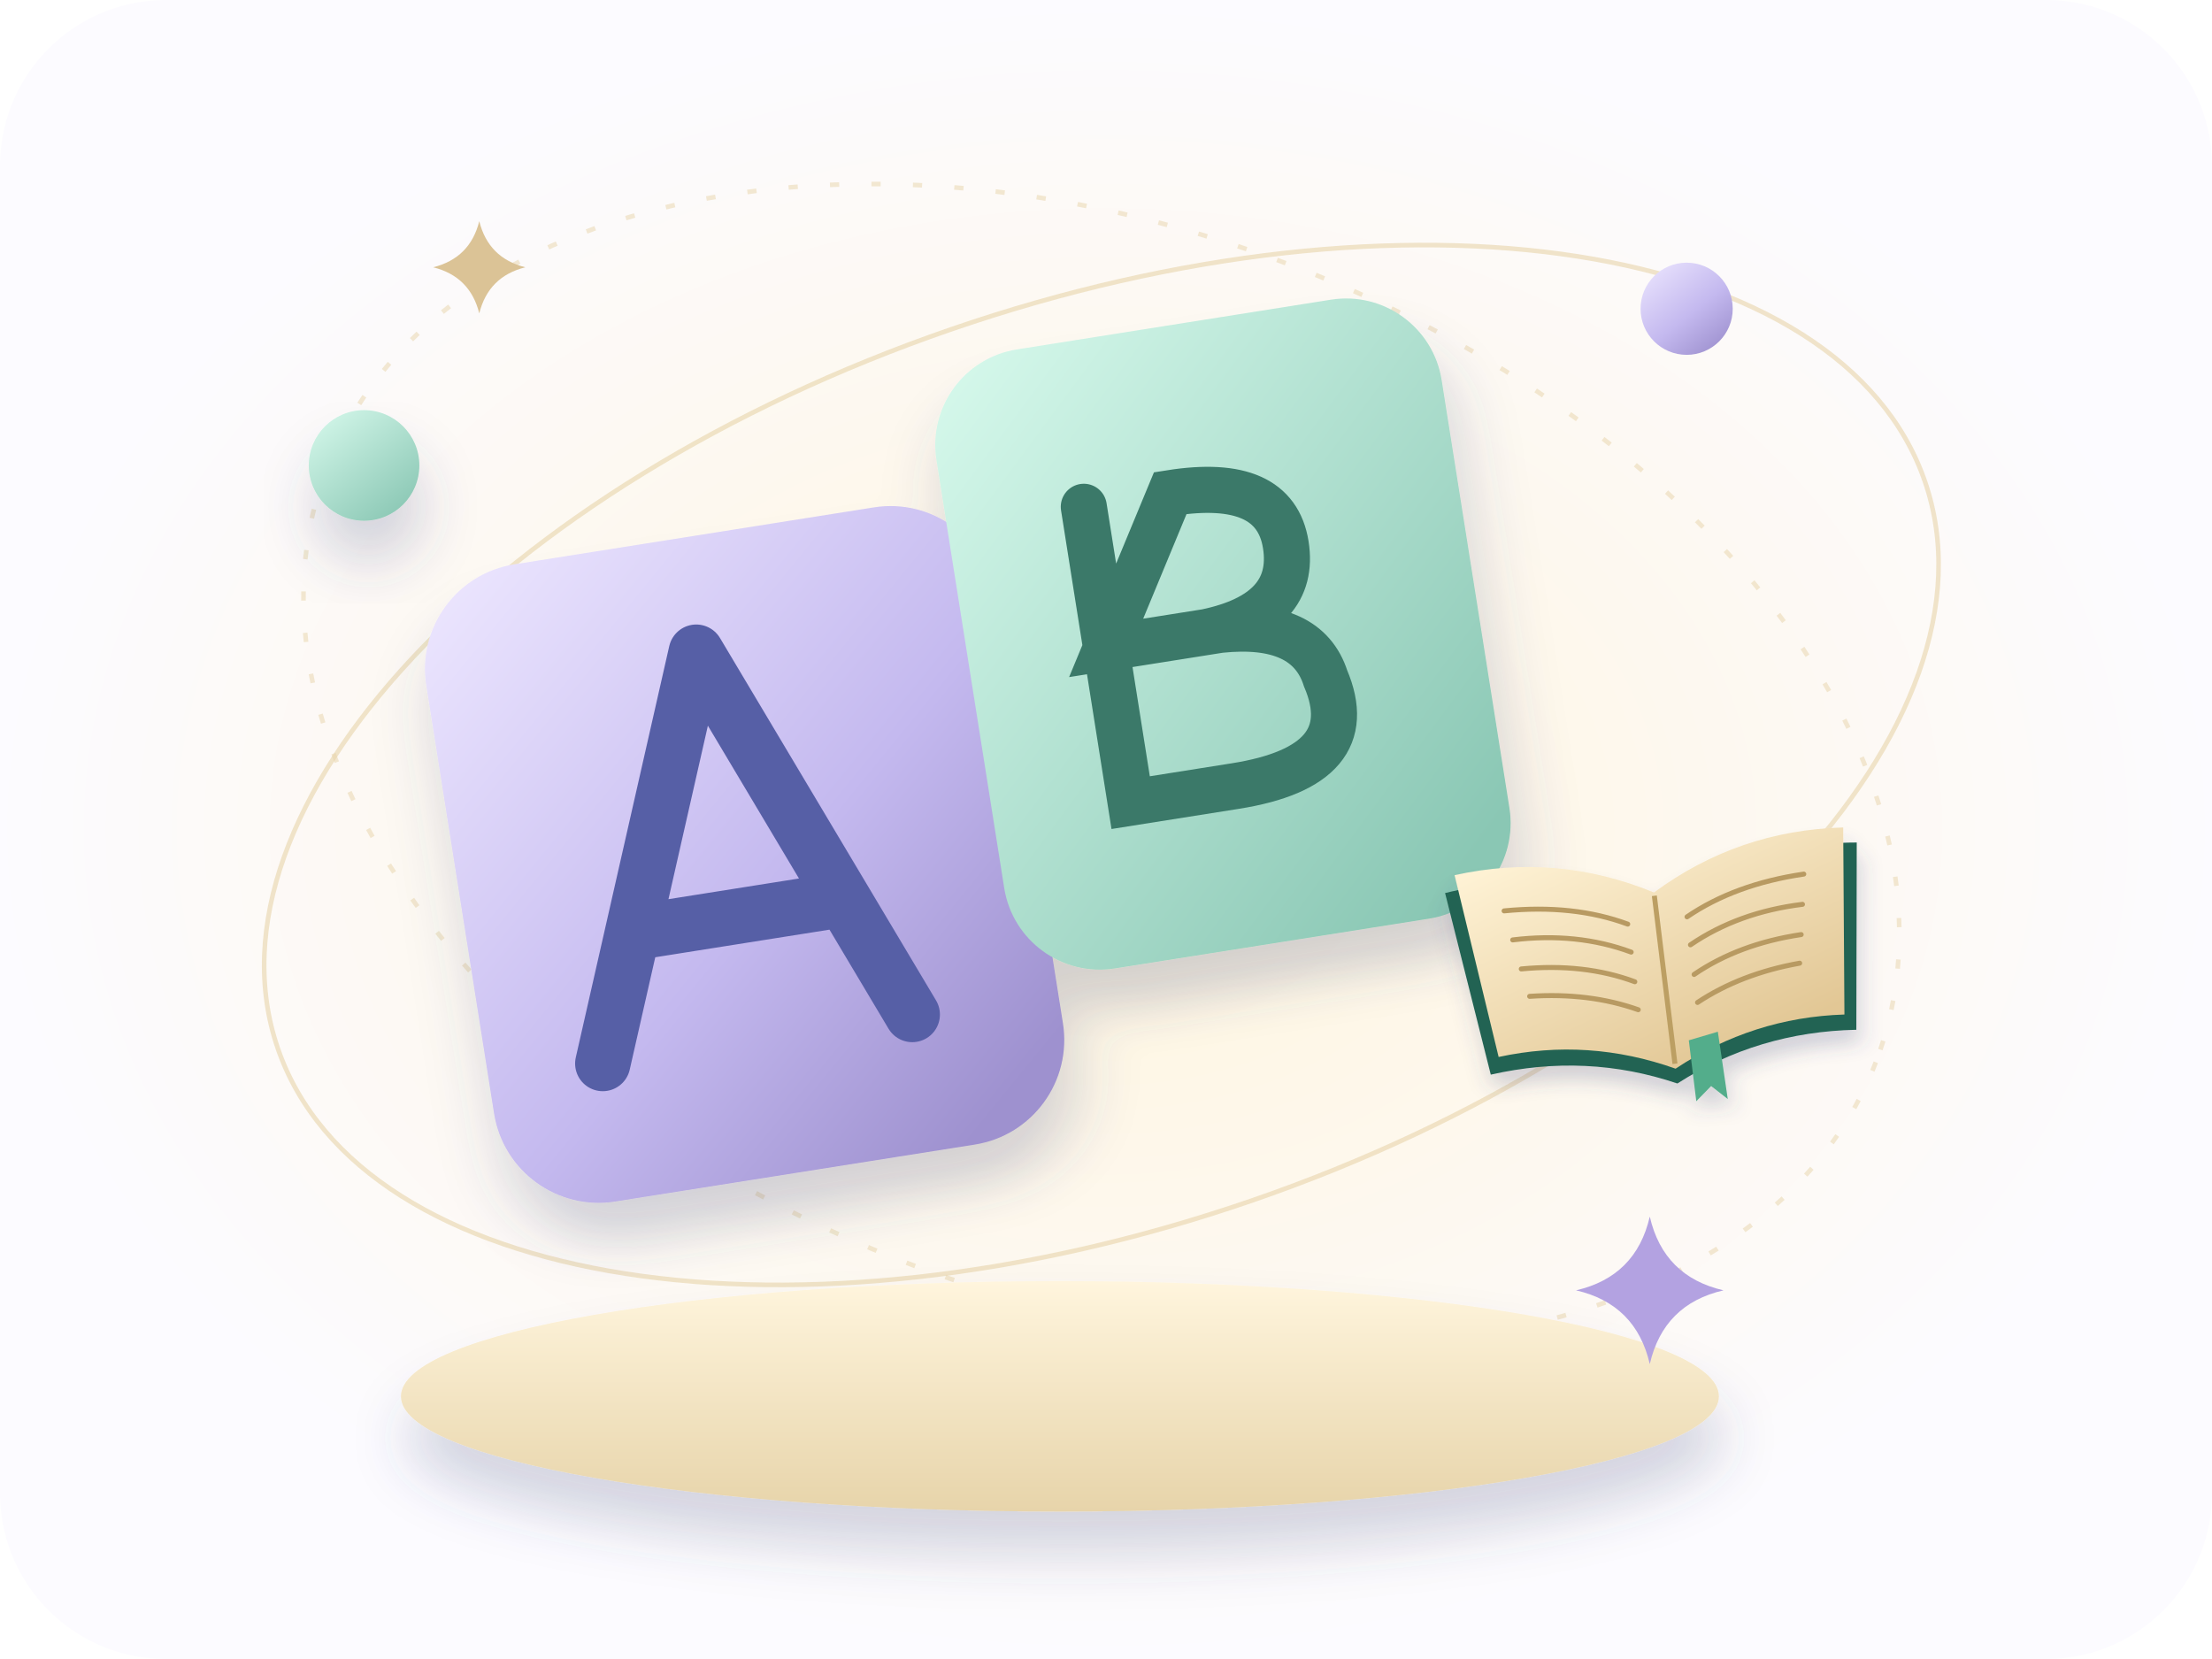
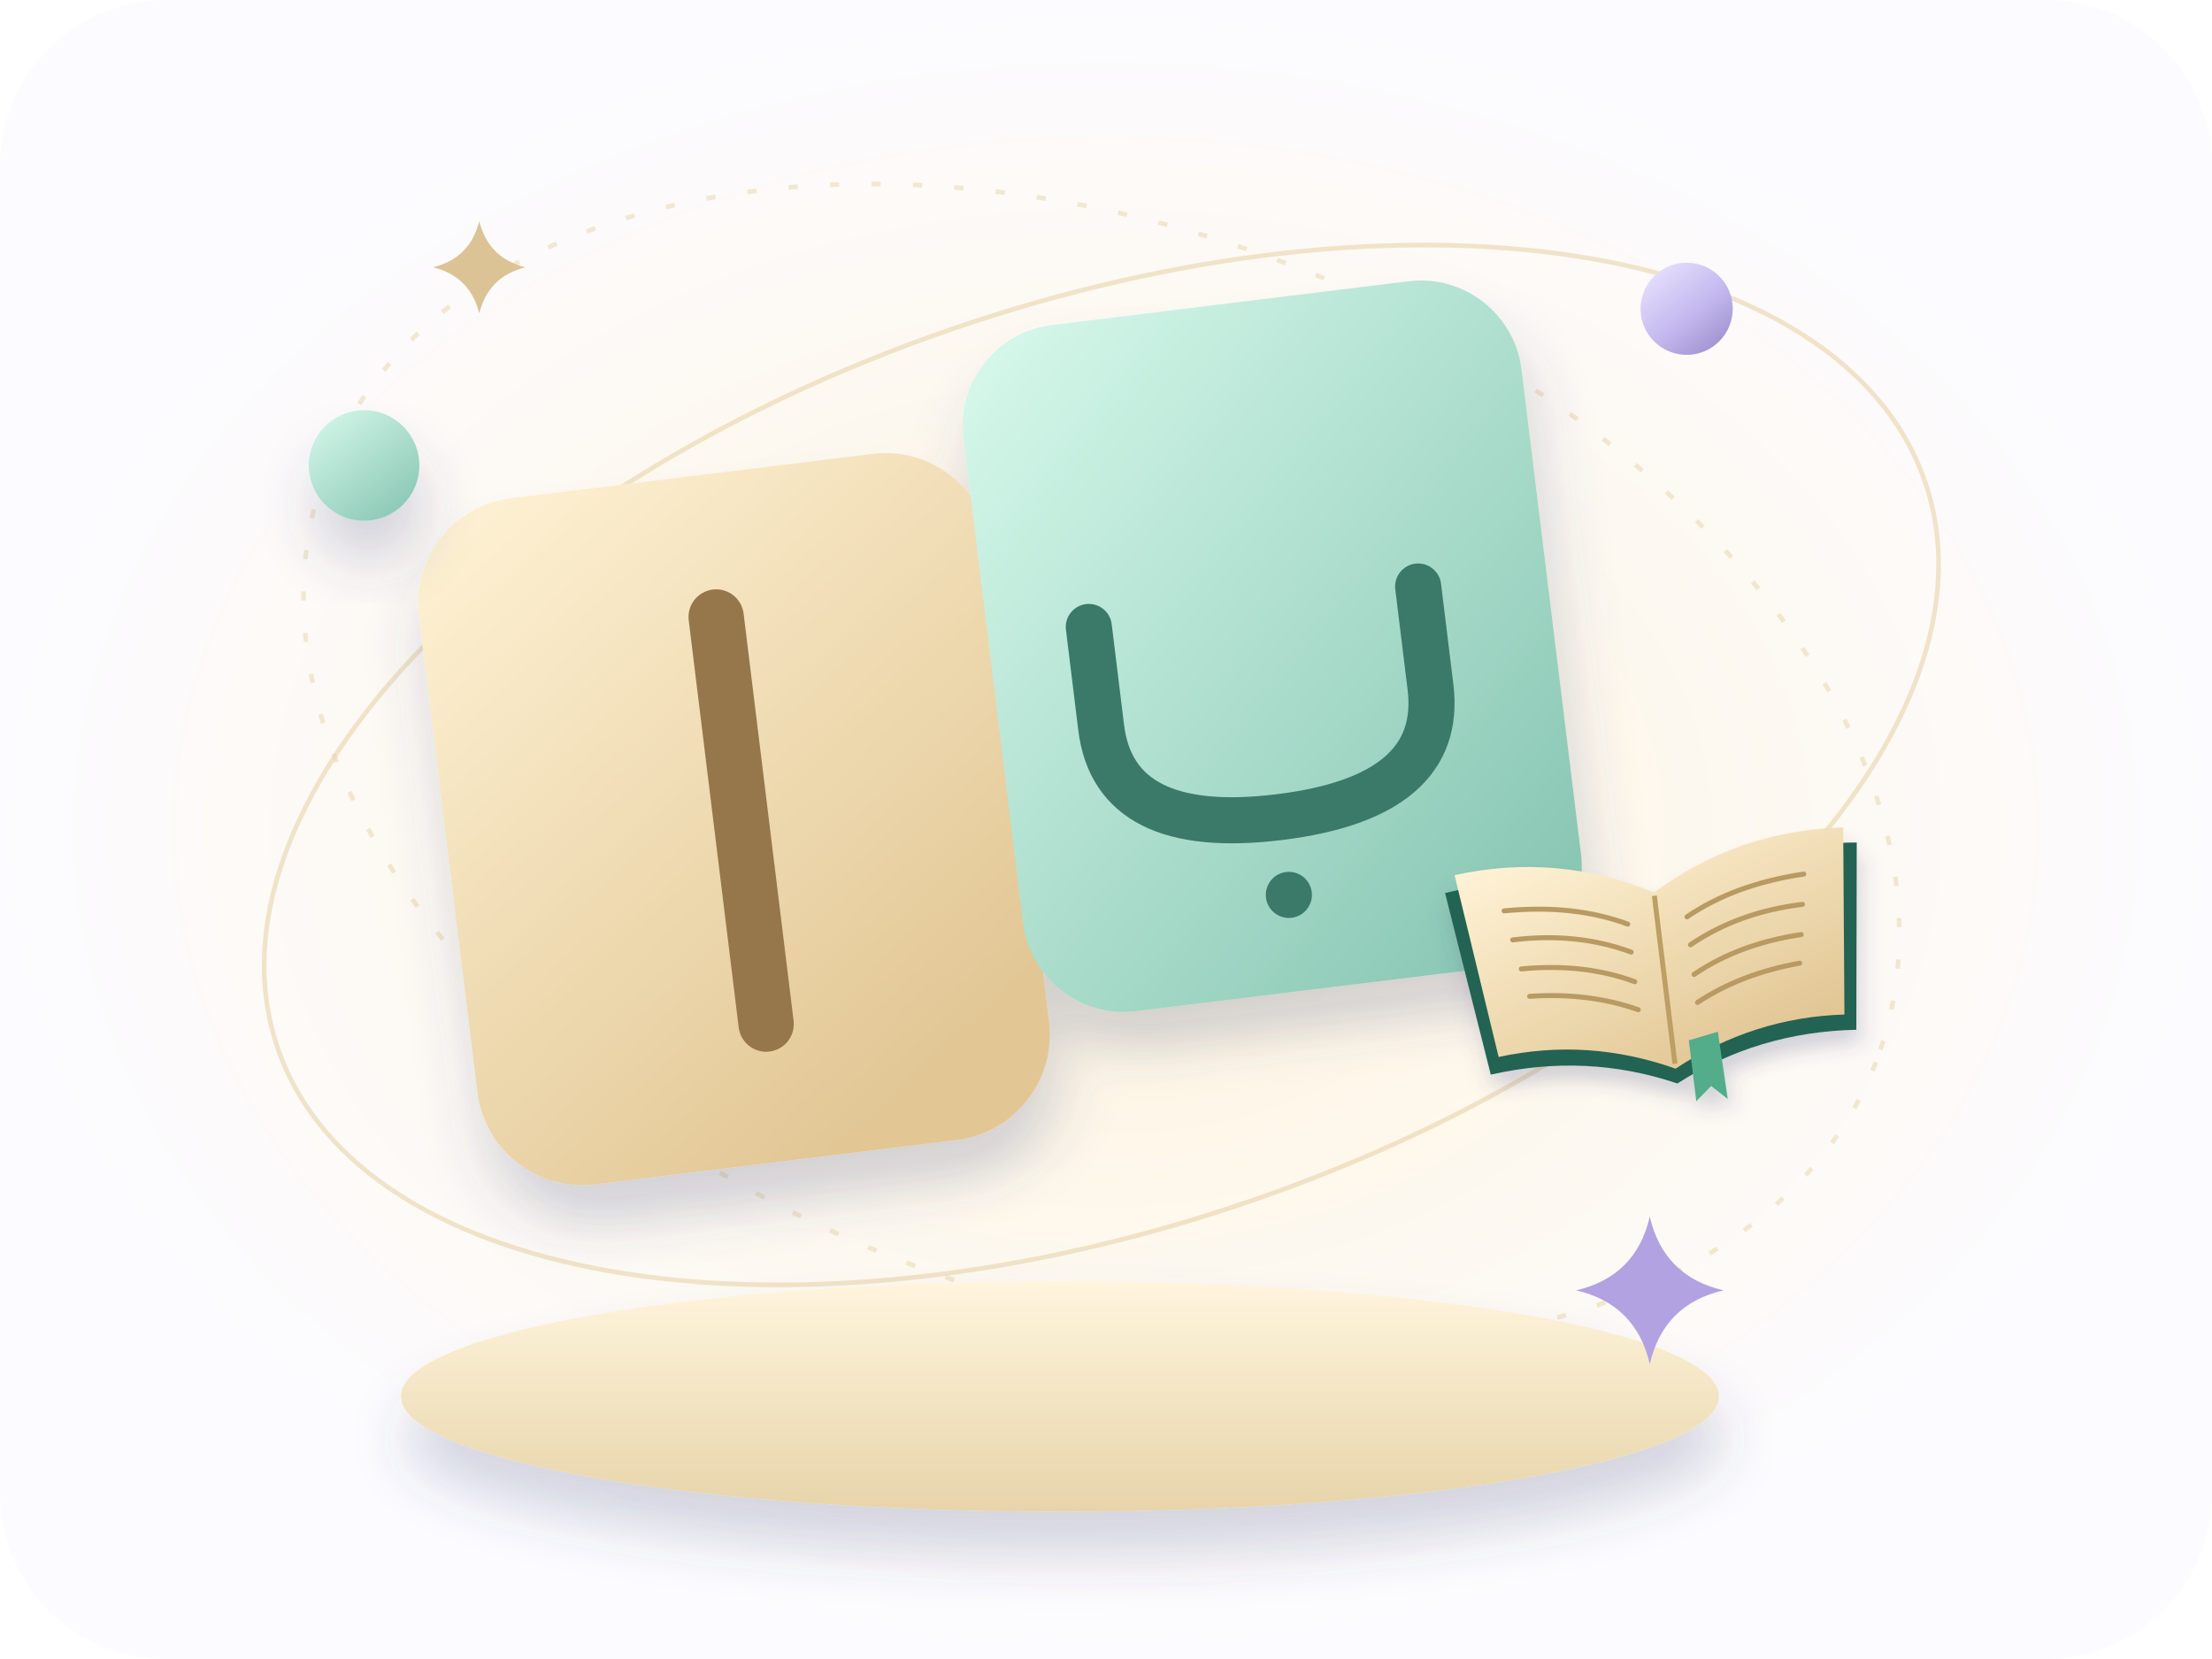
- <svg xmlns="http://www.w3.org/2000/svg" viewBox="0 0 480 360" role="img" aria-label="Beginner reading foundations and study book">
+ <svg xmlns="http://www.w3.org/2000/svg" viewBox="0 0 480 360" role="img" aria-label="Arabic letter foundations and study book">
  <defs>
    <linearGradient id="blue" x2=".8" y2="1">
      <stop stop-color="#9ab7ff" />
      <stop offset=".5" stop-color="#637fe2" />
      <stop offset="1" stop-color="#3f56b7" />
    </linearGradient>
    <linearGradient id="lavender" x2=".8" y2="1">
      <stop stop-color="#eee8ff" />
      <stop offset=".6" stop-color="#c4b9ef" />
      <stop offset="1" stop-color="#9e91cf" />
    </linearGradient>
    <linearGradient id="mint" x2=".8" y2="1">
      <stop stop-color="#d8faed" />
      <stop offset="1" stop-color="#8ac7b4" />
    </linearGradient>
    <linearGradient id="paper" x2=".6" y2="1">
      <stop stop-color="#fff3d6" />
      <stop offset="1" stop-color="#e2c795" />
    </linearGradient>
    <linearGradient id="gold" x2=".8" y2="1">
      <stop stop-color="#ffe6ac" />
      <stop offset="1" stop-color="#dcad6a" />
    </linearGradient>
    <linearGradient id="peach" x2=".8" y2="1">
      <stop stop-color="#ffe5db" />
      <stop offset="1" stop-color="#e8a894" />
    </linearGradient>
    <linearGradient id="white" x2=".6" y2="1">
      <stop stop-color="#fff" />
      <stop offset="1" stop-color="#e3e8f5" />
    </linearGradient>
    <radialGradient id="bg">
      <stop stop-color="#fff5dd" />
      <stop offset="1" stop-color="#fcfbff" />
    </radialGradient>
    <linearGradient id="platform" x2="0" y2="1">
      <stop stop-color="#fff5dd" />
      <stop offset="1" stop-color="#e7d4aa" />
    </linearGradient>
    <filter id="shadow" x="-45%" y="-45%" width="200%" height="220%">
      <feDropShadow dx="1" dy="9" stdDeviation="6" flood-color="#465180" flood-opacity=".22" />
    </filter>
  </defs>
  <rect width="480" height="360" rx="36" fill="url(#bg)" />
  <ellipse cx="239" cy="166" rx="189" ry="100" fill="none" stroke="#e7d4aa" opacity=".6" transform="rotate(-19 239 166)" />
  <ellipse cx="239" cy="166" rx="180" ry="116" fill="none" stroke="#e7d4aa" stroke-dasharray="2 7" opacity=".5" transform="rotate(21 239 166)" />
  <ellipse cx="230" cy="303" rx="143" ry="25" fill="url(#platform)" filter="url(#shadow)" />
  <g transform="translate(14 8)">
-     <g transform="rotate(-9 200 160)" filter="url(#shadow)">
-       <rect x="83" y="99" width="125" height="140" rx="23" fill="url(#lavender)" />
-       <path d="m108 209 34-85 34 85m-53-27h39" fill="none" stroke="#575ea6" stroke-width="12" stroke-linecap="round" stroke-linejoin="round" />
-       <rect x="200" y="70" width="111" height="136" rx="21" fill="url(#mint)" />
-       <path d="M230 106v65h23q28 0 23-20-2-13-21-14h-25m0 0h22q20-1 20-16 0-15-23-15z" fill="none" stroke="#3a7969" stroke-width="10" stroke-linecap="round" />
+     <g transform="rotate(-7 200 160)" filter="url(#shadow)">
+       <rect x="82" y="88" width="125" height="150" rx="23" fill="url(#paper)" />
+       <path d="M146 119v89" fill="none" stroke="#95774b" stroke-width="12" stroke-linecap="round" />
+       <rect x="204" y="65" width="122" height="150" rx="22" fill="url(#mint)" />
+       <path d="M226 131v22q0 24 36 24t36-24v-22" fill="none" stroke="#3a7969" stroke-width="10" stroke-linecap="round" />
+       <circle cx="262" cy="194" r="5" fill="#3a7969" />
    </g>
  </g>
  <g transform="translate(288 145) scale(.36)">
    <g filter="url(#shadow)" transform="rotate(-7 200 160)">
      <path d="M75 120q66-8 125 26 59-34 125-26l-14 112q-59-6-111 19-52-25-111-19z" fill="#236452" />
      <path d="M82 110q63-6 118 25 55-31 118-25l-13 112q-55-5-105 20-50-25-105-20z" fill="url(#paper)" />
      <path d="M200 137v102" stroke="#bc9f64" stroke-width="3" />
      <path d="M109 135q42 1 73 17m-70 1q39 0 70 16m-67 2q38 1 67 16m-64 1q36 2 64 16m109-69q-42 1-73 17m70 1q-39 0-70 16m67 2q-38 1-67 16m64 1q-36 2-64 16" fill="none" stroke="#b89a62" stroke-width="3" stroke-linecap="round" />
      <path d="M210 226v37l10-8 9 9-1-41" fill="#53ad8b" />
    </g>
  </g>
  <circle cx="79" cy="101" r="12" fill="url(#mint)" filter="url(#shadow)" />
  <circle cx="366" cy="67" r="10" fill="url(#lavender)" />
  <path d="M358 264q3 13 16 16-13 3-16 16-3-13-16-16 13-3 16-16z" fill="#b3a2e1" />
  <path d="M104 48q2 8 10 10-8 2-10 10-2-8-10-10 8-2 10-10z" fill="#dbc396" />
</svg>
